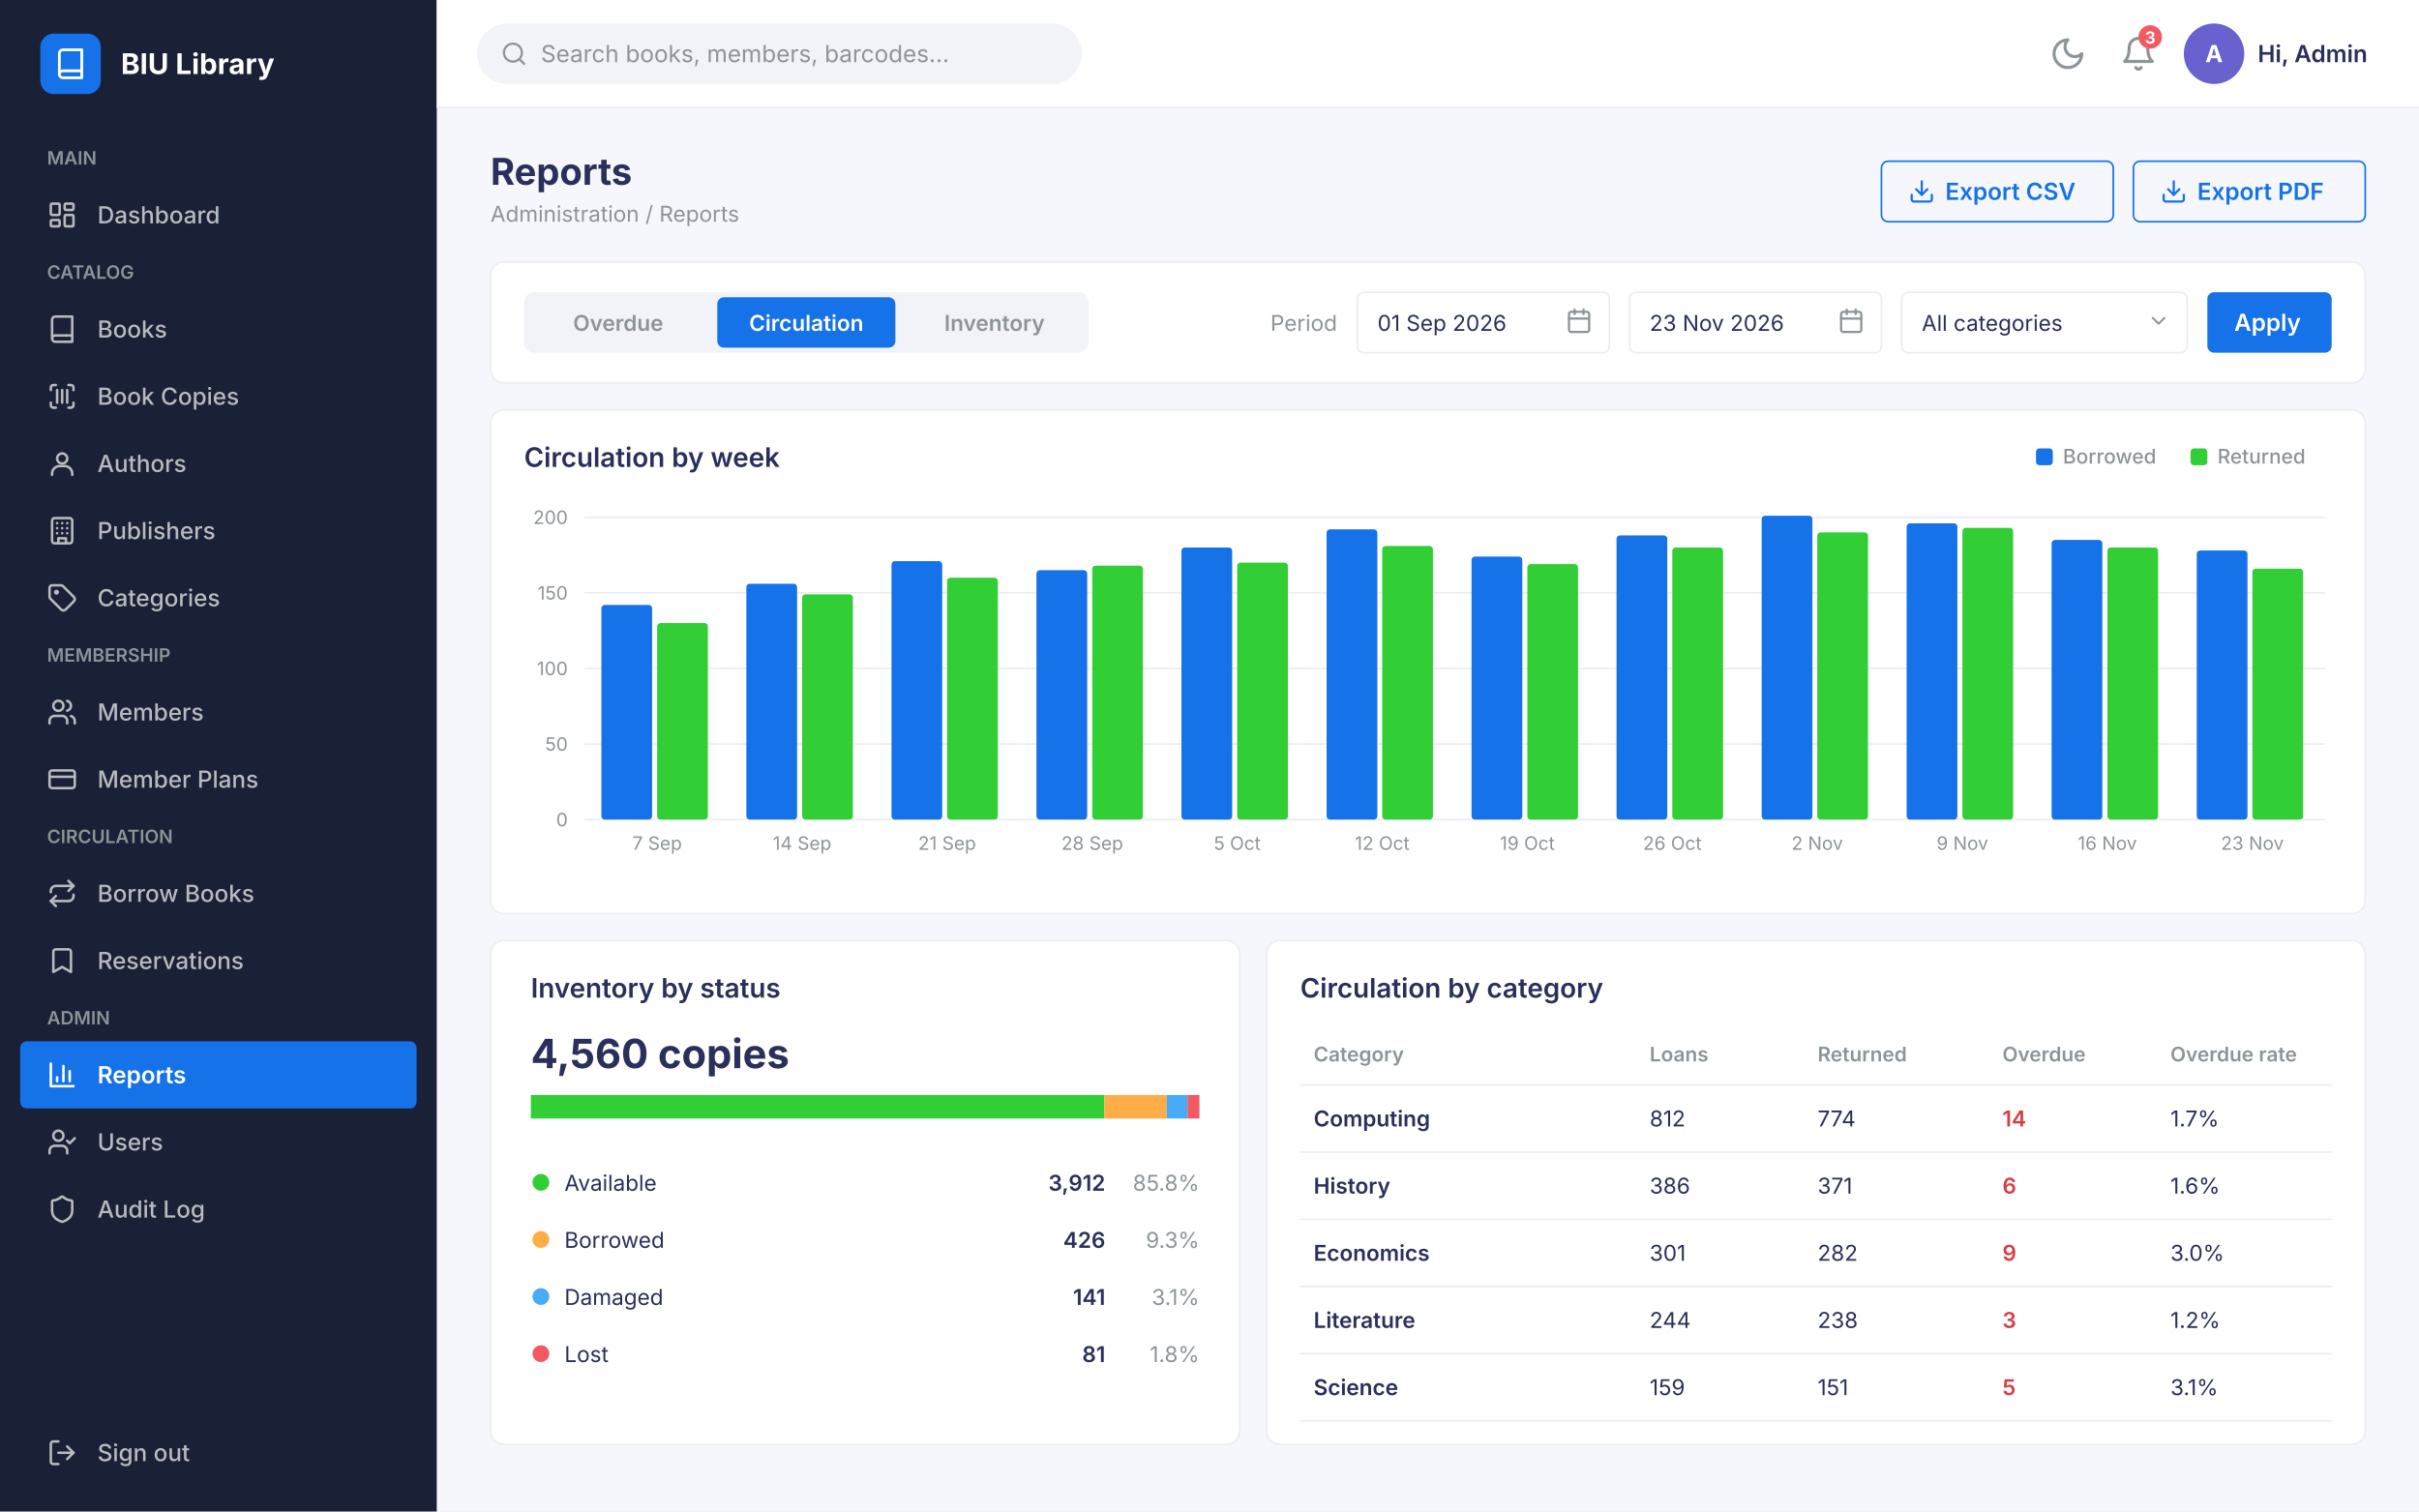
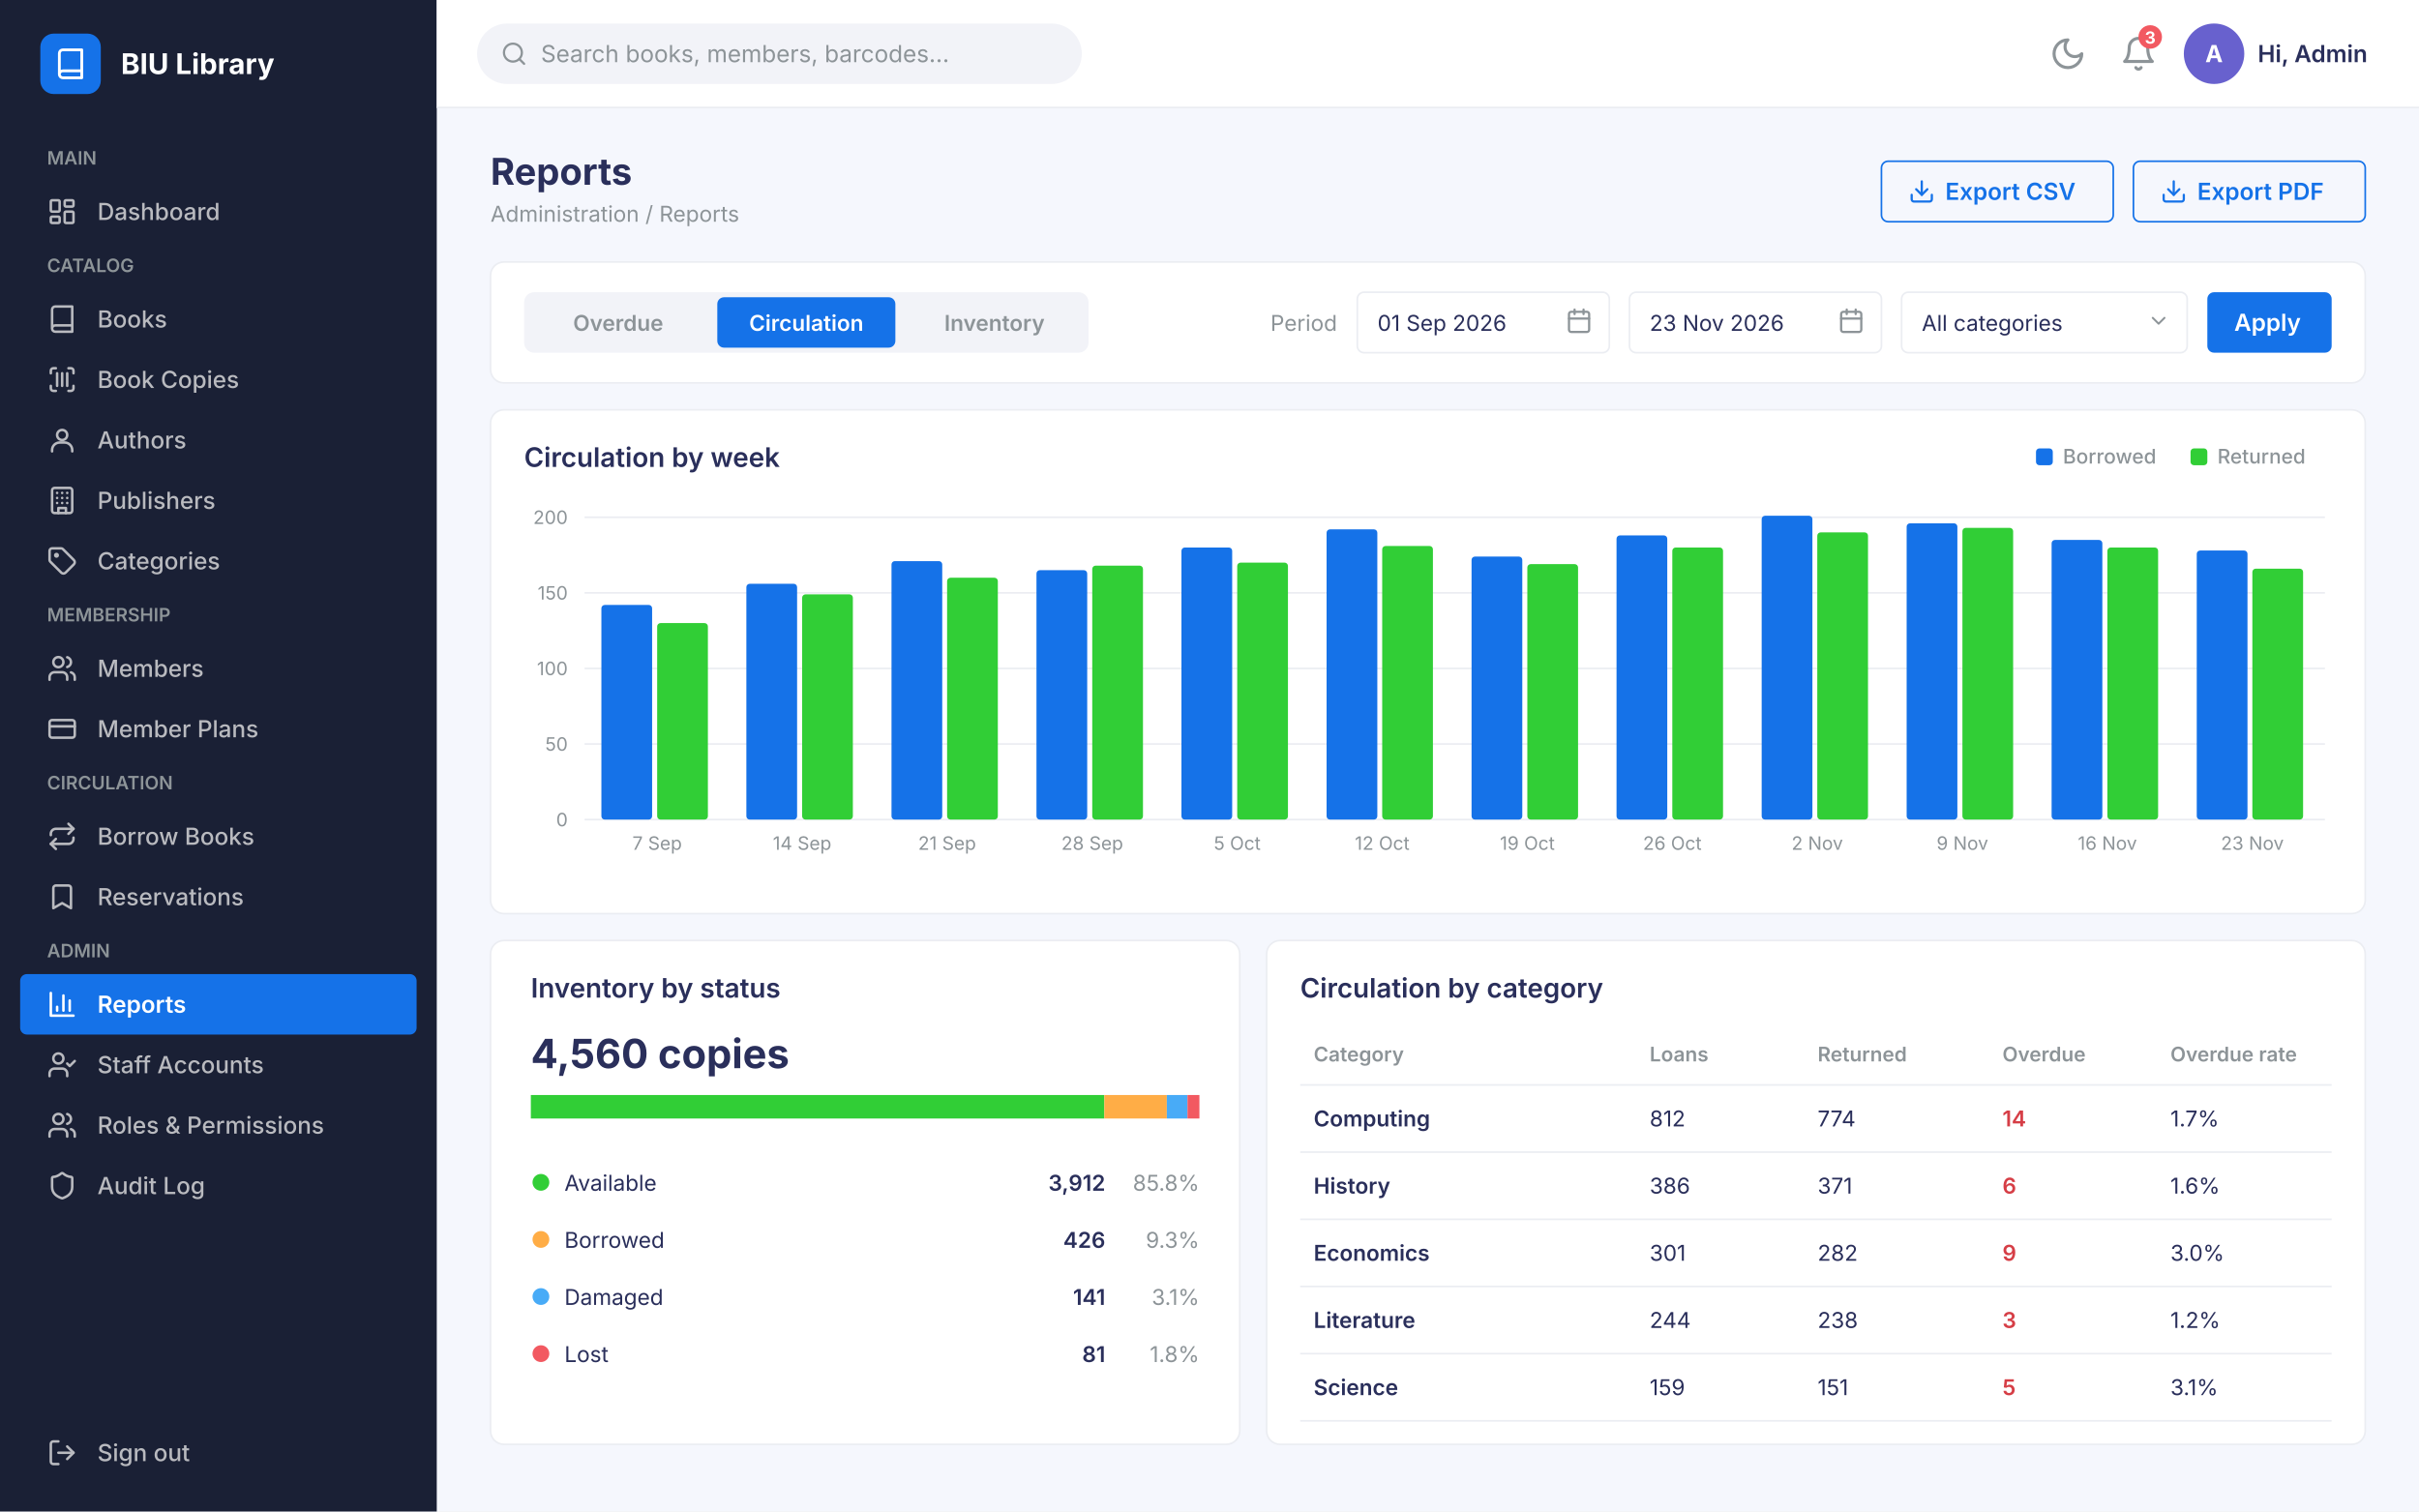
<svg xmlns="http://www.w3.org/2000/svg" width="1440" height="900" viewBox="0 0 1440 900">
  <g id="25-Reports">
    <rect id="Background" x="0" y="0" width="1440" height="900" fill="#F5F7FD" />
    <g id="Sidebar">
      <rect x="0" y="0" width="260" height="900" fill="#1A2035" />
      <g id="Logo">
        <rect x="24" y="20" width="36" height="36" rx="8" fill="#1572E8" />
        <g id="icon/book" transform="translate(32 28) scale(0.8333)" fill="none" stroke="#FFFFFF" stroke-width="2" stroke-linecap="round" stroke-linejoin="round">
          <path d="M4 19.5v-15A2.5 2.5 0 0 1 6.5 2H20v20H6.5a2.5 2.5 0 0 1 0-5H20" />
        </g>
        <text x="72" y="44.1" font-family="Public Sans, Inter, Arial, sans-serif" font-size="17" font-weight="700" fill="#FFFFFF">BIU Library</text>
      </g>
      <text x="28" y="98" font-family="Public Sans, Inter, Arial, sans-serif" font-size="11" font-weight="600" fill="#8D9498">MAIN</text>
      <g id="Nav/Dashboard">
-         <g id="icon/dashboard" transform="translate(28 119) scale(0.75)" fill="none" stroke="#B9BABF" stroke-width="2" stroke-linecap="round" stroke-linejoin="round">
+         <g id="icon/dashboard" transform="translate(28 117) scale(0.75)" fill="none" stroke="#B9BABF" stroke-width="2" stroke-linecap="round" stroke-linejoin="round">
          <rect x="3" y="3" width="7" height="9" rx="1" />
          <rect x="14" y="3" width="7" height="5" rx="1" />
          <rect x="14" y="12" width="7" height="9" rx="1" />
          <rect x="3" y="16" width="7" height="5" rx="1" />
        </g>
-         <text x="58" y="133.0" font-family="Public Sans, Inter, Arial, sans-serif" font-size="14" font-weight="500" fill="#B9BABF">Dashboard</text>
-       </g>
-       <text x="28" y="166" font-family="Public Sans, Inter, Arial, sans-serif" font-size="11" font-weight="600" fill="#8D9498">CATALOG</text>
+         <text x="58" y="131.0" font-family="Public Sans, Inter, Arial, sans-serif" font-size="14" font-weight="500" fill="#B9BABF">Dashboard</text>
+       </g>
+       <text x="28" y="162" font-family="Public Sans, Inter, Arial, sans-serif" font-size="11" font-weight="600" fill="#8D9498">CATALOG</text>
      <g id="Nav/Books">
-         <g id="icon/book" transform="translate(28 187) scale(0.75)" fill="none" stroke="#B9BABF" stroke-width="2" stroke-linecap="round" stroke-linejoin="round">
+         <g id="icon/book" transform="translate(28 181) scale(0.75)" fill="none" stroke="#B9BABF" stroke-width="2" stroke-linecap="round" stroke-linejoin="round">
          <path d="M4 19.5v-15A2.5 2.5 0 0 1 6.5 2H20v20H6.5a2.5 2.5 0 0 1 0-5H20" />
        </g>
-         <text x="58" y="201.0" font-family="Public Sans, Inter, Arial, sans-serif" font-size="14" font-weight="500" fill="#B9BABF">Books</text>
+         <text x="58" y="195.0" font-family="Public Sans, Inter, Arial, sans-serif" font-size="14" font-weight="500" fill="#B9BABF">Books</text>
      </g>
      <g id="Nav/Book Copies">
-         <g id="icon/barcode" transform="translate(28 227) scale(0.75)" fill="none" stroke="#B9BABF" stroke-width="2" stroke-linecap="round" stroke-linejoin="round">
+         <g id="icon/barcode" transform="translate(28 217) scale(0.75)" fill="none" stroke="#B9BABF" stroke-width="2" stroke-linecap="round" stroke-linejoin="round">
          <path d="M3 7V5a2 2 0 0 1 2-2h2" />
          <path d="M17 3h2a2 2 0 0 1 2 2v2" />
          <path d="M21 17v2a2 2 0 0 1-2 2h-2" />
          <path d="M7 21H5a2 2 0 0 1-2-2v-2" />
          <path d="M8 7v10" />
          <path d="M12 7v10" />
          <path d="M16 7v10" />
        </g>
-         <text x="58" y="241.0" font-family="Public Sans, Inter, Arial, sans-serif" font-size="14" font-weight="500" fill="#B9BABF">Book Copies</text>
+         <text x="58" y="231.0" font-family="Public Sans, Inter, Arial, sans-serif" font-size="14" font-weight="500" fill="#B9BABF">Book Copies</text>
      </g>
      <g id="Nav/Authors">
-         <g id="icon/author" transform="translate(28 267) scale(0.75)" fill="none" stroke="#B9BABF" stroke-width="2" stroke-linecap="round" stroke-linejoin="round">
+         <g id="icon/author" transform="translate(28 253) scale(0.75)" fill="none" stroke="#B9BABF" stroke-width="2" stroke-linecap="round" stroke-linejoin="round">
          <circle cx="12" cy="8" r="4" />
          <path d="M4 21v-1a6 6 0 0 1 6-6h4a6 6 0 0 1 6 6v1" />
        </g>
-         <text x="58" y="281.0" font-family="Public Sans, Inter, Arial, sans-serif" font-size="14" font-weight="500" fill="#B9BABF">Authors</text>
+         <text x="58" y="267.0" font-family="Public Sans, Inter, Arial, sans-serif" font-size="14" font-weight="500" fill="#B9BABF">Authors</text>
      </g>
      <g id="Nav/Publishers">
-         <g id="icon/publisher" transform="translate(28 307) scale(0.75)" fill="none" stroke="#B9BABF" stroke-width="2" stroke-linecap="round" stroke-linejoin="round">
+         <g id="icon/publisher" transform="translate(28 289) scale(0.75)" fill="none" stroke="#B9BABF" stroke-width="2" stroke-linecap="round" stroke-linejoin="round">
          <rect x="4" y="2" width="16" height="20" rx="2" />
          <path d="M9 22v-4h6v4" />
          <path d="M8 6h.01M16 6h.01M12 6h.01M12 10h.01M12 14h.01M16 10h.01M16 14h.01M8 10h.01M8 14h.01" />
        </g>
-         <text x="58" y="321.0" font-family="Public Sans, Inter, Arial, sans-serif" font-size="14" font-weight="500" fill="#B9BABF">Publishers</text>
+         <text x="58" y="303.0" font-family="Public Sans, Inter, Arial, sans-serif" font-size="14" font-weight="500" fill="#B9BABF">Publishers</text>
      </g>
      <g id="Nav/Categories">
-         <g id="icon/tag" transform="translate(28 347) scale(0.75)" fill="none" stroke="#B9BABF" stroke-width="2" stroke-linecap="round" stroke-linejoin="round">
+         <g id="icon/tag" transform="translate(28 325) scale(0.75)" fill="none" stroke="#B9BABF" stroke-width="2" stroke-linecap="round" stroke-linejoin="round">
          <path d="M12.586 2.586A2 2 0 0 0 11.172 2H4a2 2 0 0 0-2 2v7.172a2 2 0 0 0 .586 1.414l8.704 8.704a2.426 2.426 0 0 0 3.42 0l6.58-6.58a2.426 2.426 0 0 0 0-3.42z" />
          <circle cx="7.5" cy="7.5" r="1" />
        </g>
-         <text x="58" y="361.0" font-family="Public Sans, Inter, Arial, sans-serif" font-size="14" font-weight="500" fill="#B9BABF">Categories</text>
-       </g>
-       <text x="28" y="394" font-family="Public Sans, Inter, Arial, sans-serif" font-size="11" font-weight="600" fill="#8D9498">MEMBERSHIP</text>
+         <text x="58" y="339.0" font-family="Public Sans, Inter, Arial, sans-serif" font-size="14" font-weight="500" fill="#B9BABF">Categories</text>
+       </g>
+       <text x="28" y="370" font-family="Public Sans, Inter, Arial, sans-serif" font-size="11" font-weight="600" fill="#8D9498">MEMBERSHIP</text>
      <g id="Nav/Members">
-         <g id="icon/members" transform="translate(28 415) scale(0.75)" fill="none" stroke="#B9BABF" stroke-width="2" stroke-linecap="round" stroke-linejoin="round">
+         <g id="icon/members" transform="translate(28 389) scale(0.75)" fill="none" stroke="#B9BABF" stroke-width="2" stroke-linecap="round" stroke-linejoin="round">
          <path d="M16 21v-2a4 4 0 0 0-4-4H6a4 4 0 0 0-4 4v2" />
          <circle cx="9" cy="7" r="4" />
          <path d="M22 21v-2a4 4 0 0 0-3-3.87" />
          <path d="M16 3.13a4 4 0 0 1 0 7.75" />
        </g>
-         <text x="58" y="429.0" font-family="Public Sans, Inter, Arial, sans-serif" font-size="14" font-weight="500" fill="#B9BABF">Members</text>
+         <text x="58" y="403.0" font-family="Public Sans, Inter, Arial, sans-serif" font-size="14" font-weight="500" fill="#B9BABF">Members</text>
      </g>
      <g id="Nav/Member Plans">
-         <g id="icon/plan" transform="translate(28 455) scale(0.75)" fill="none" stroke="#B9BABF" stroke-width="2" stroke-linecap="round" stroke-linejoin="round">
+         <g id="icon/plan" transform="translate(28 425) scale(0.75)" fill="none" stroke="#B9BABF" stroke-width="2" stroke-linecap="round" stroke-linejoin="round">
          <rect x="2" y="5" width="20" height="14" rx="2" />
          <path d="M2 10h20" />
        </g>
-         <text x="58" y="469.0" font-family="Public Sans, Inter, Arial, sans-serif" font-size="14" font-weight="500" fill="#B9BABF">Member Plans</text>
-       </g>
-       <text x="28" y="502" font-family="Public Sans, Inter, Arial, sans-serif" font-size="11" font-weight="600" fill="#8D9498">CIRCULATION</text>
+         <text x="58" y="439.0" font-family="Public Sans, Inter, Arial, sans-serif" font-size="14" font-weight="500" fill="#B9BABF">Member Plans</text>
+       </g>
+       <text x="28" y="470" font-family="Public Sans, Inter, Arial, sans-serif" font-size="11" font-weight="600" fill="#8D9498">CIRCULATION</text>
      <g id="Nav/Borrow Books">
-         <g id="icon/borrow" transform="translate(28 523) scale(0.75)" fill="none" stroke="#B9BABF" stroke-width="2" stroke-linecap="round" stroke-linejoin="round">
+         <g id="icon/borrow" transform="translate(28 489) scale(0.75)" fill="none" stroke="#B9BABF" stroke-width="2" stroke-linecap="round" stroke-linejoin="round">
          <path d="m17 2 4 4-4 4" />
          <path d="M3 11v-1a4 4 0 0 1 4-4h14" />
          <path d="m7 22-4-4 4-4" />
          <path d="M21 13v1a4 4 0 0 1-4 4H3" />
        </g>
-         <text x="58" y="537.0" font-family="Public Sans, Inter, Arial, sans-serif" font-size="14" font-weight="500" fill="#B9BABF">Borrow Books</text>
+         <text x="58" y="503.0" font-family="Public Sans, Inter, Arial, sans-serif" font-size="14" font-weight="500" fill="#B9BABF">Borrow Books</text>
      </g>
      <g id="Nav/Reservations">
-         <g id="icon/bookmark" transform="translate(28 563) scale(0.75)" fill="none" stroke="#B9BABF" stroke-width="2" stroke-linecap="round" stroke-linejoin="round">
+         <g id="icon/bookmark" transform="translate(28 525) scale(0.75)" fill="none" stroke="#B9BABF" stroke-width="2" stroke-linecap="round" stroke-linejoin="round">
          <path d="m19 21-7-4-7 4V5a2 2 0 0 1 2-2h10a2 2 0 0 1 2 2v16z" />
        </g>
-         <text x="58" y="577.0" font-family="Public Sans, Inter, Arial, sans-serif" font-size="14" font-weight="500" fill="#B9BABF">Reservations</text>
-       </g>
-       <text x="28" y="610" font-family="Public Sans, Inter, Arial, sans-serif" font-size="11" font-weight="600" fill="#8D9498">ADMIN</text>
+         <text x="58" y="539.0" font-family="Public Sans, Inter, Arial, sans-serif" font-size="14" font-weight="500" fill="#B9BABF">Reservations</text>
+       </g>
+       <text x="28" y="570" font-family="Public Sans, Inter, Arial, sans-serif" font-size="11" font-weight="600" fill="#8D9498">ADMIN</text>
      <g id="Nav/Reports (active)">
-         <rect x="12" y="620" width="236" height="40" rx="4" fill="#1572E8" />
-         <g id="icon/chart" transform="translate(28 631) scale(0.75)" fill="none" stroke="#FFFFFF" stroke-width="2" stroke-linecap="round" stroke-linejoin="round">
+         <rect x="12" y="580" width="236" height="36" rx="4" fill="#1572E8" />
+         <g id="icon/chart" transform="translate(28 589) scale(0.75)" fill="none" stroke="#FFFFFF" stroke-width="2" stroke-linecap="round" stroke-linejoin="round">
          <path d="M3 3v18h18" />
          <path d="M18 17V9" />
          <path d="M13 17V5" />
          <path d="M8 17v-3" />
        </g>
-         <text x="58" y="645.0" font-family="Public Sans, Inter, Arial, sans-serif" font-size="14" font-weight="600" fill="#FFFFFF">Reports</text>
-       </g>
-       <g id="Nav/Users">
-         <g id="icon/usercheck" transform="translate(28 671) scale(0.75)" fill="none" stroke="#B9BABF" stroke-width="2" stroke-linecap="round" stroke-linejoin="round">
+         <text x="58" y="603.0" font-family="Public Sans, Inter, Arial, sans-serif" font-size="14" font-weight="600" fill="#FFFFFF">Reports</text>
+       </g>
+       <g id="Nav/Staff Accounts">
+         <g id="icon/usercheck" transform="translate(28 625) scale(0.75)" fill="none" stroke="#B9BABF" stroke-width="2" stroke-linecap="round" stroke-linejoin="round">
          <path d="M16 21v-2a4 4 0 0 0-4-4H6a4 4 0 0 0-4 4v2" />
          <circle cx="9" cy="7" r="4" />
          <path d="m16 11 2 2 4-4" />
        </g>
-         <text x="58" y="685.0" font-family="Public Sans, Inter, Arial, sans-serif" font-size="14" font-weight="500" fill="#B9BABF">Users</text>
+         <text x="58" y="639.0" font-family="Public Sans, Inter, Arial, sans-serif" font-size="14" font-weight="500" fill="#B9BABF">Staff Accounts</text>
+       </g>
+       <g id="Nav/Roles &amp; Permissions">
+         <g id="icon/members" transform="translate(28 661) scale(0.75)" fill="none" stroke="#B9BABF" stroke-width="2" stroke-linecap="round" stroke-linejoin="round">
+           <path d="M16 21v-2a4 4 0 0 0-4-4H6a4 4 0 0 0-4 4v2" />
+           <circle cx="9" cy="7" r="4" />
+           <path d="M22 21v-2a4 4 0 0 0-3-3.87" />
+           <path d="M16 3.13a4 4 0 0 1 0 7.75" />
+         </g>
+         <text x="58" y="675.0" font-family="Public Sans, Inter, Arial, sans-serif" font-size="14" font-weight="500" fill="#B9BABF">Roles &amp; Permissions</text>
      </g>
      <g id="Nav/Audit Log">
-         <g id="icon/shield" transform="translate(28 711) scale(0.75)" fill="none" stroke="#B9BABF" stroke-width="2" stroke-linecap="round" stroke-linejoin="round">
+         <g id="icon/shield" transform="translate(28 697) scale(0.75)" fill="none" stroke="#B9BABF" stroke-width="2" stroke-linecap="round" stroke-linejoin="round">
          <path d="M20 13c0 5-3.5 7.5-7.66 8.95a1 1 0 0 1-.67-.01C7.5 20.5 4 18 4 13V6a1 1 0 0 1 1-1c2 0 4.5-1.2 6.24-2.72a1.17 1.17 0 0 1 1.52 0C14.51 3.81 17 5 19 5a1 1 0 0 1 1 1z" />
        </g>
-         <text x="58" y="725.0" font-family="Public Sans, Inter, Arial, sans-serif" font-size="14" font-weight="500" fill="#B9BABF">Audit Log</text>
+         <text x="58" y="711.0" font-family="Public Sans, Inter, Arial, sans-serif" font-size="14" font-weight="500" fill="#B9BABF">Audit Log</text>
      </g>
      <g id="Logout">
        <g id="icon/logout" transform="translate(28 856) scale(0.75)" fill="none" stroke="#B9BABF" stroke-width="2" stroke-linecap="round" stroke-linejoin="round">
          <path d="M9 21H5a2 2 0 0 1-2-2V5a2 2 0 0 1 2-2h4" />
          <path d="m16 17 5-5-5-5" />
          <path d="M21 12H9" />
        </g>
        <text x="58" y="870.0" font-family="Public Sans, Inter, Arial, sans-serif" font-size="14" font-weight="500" fill="#B9BABF">Sign out</text>
      </g>
    </g>
    <g id="Top Navbar">
      <rect x="260" y="0" width="1180" height="64" fill="#FFFFFF" />
      <line x1="260" y1="64" x2="1440" y2="64" stroke="#EBEDF2" stroke-width="1" />
      <rect x="284" y="14" width="360" height="36" rx="18" fill="#F2F3F8" />
      <g id="icon/search" transform="translate(298 24) scale(0.6667)" fill="none" stroke="#8D9498" stroke-width="2" stroke-linecap="round" stroke-linejoin="round">
        <circle cx="11" cy="11" r="8" />
        <path d="m21 21-4.3-4.3" />
      </g>
      <text x="322" y="37.0" font-family="Public Sans, Inter, Arial, sans-serif" font-size="14" font-weight="400" fill="#8D9498">Search books, members, barcodes…</text>
      <g id="icon/moon" transform="translate(1220 21) scale(0.9167)" fill="none" stroke="#8D9498" stroke-width="2" stroke-linecap="round" stroke-linejoin="round">
        <path d="M12 3a6 6 0 0 0 9 9 9 9 0 1 1-9-9Z" />
      </g>
      <g id="icon/bell" transform="translate(1262 21) scale(0.9167)" fill="none" stroke="#8D9498" stroke-width="2" stroke-linecap="round" stroke-linejoin="round">
        <path d="M6 8a6 6 0 0 1 12 0c0 7 3 9 3 9H3s3-2 3-9" />
        <path d="M10.3 21a1.94 1.94 0 0 0 3.4 0" />
      </g>
      <circle cx="1280" cy="22" r="7" fill="#F25961" />
      <text x="1280" y="26" font-family="Public Sans, Inter, Arial, sans-serif" font-size="10" font-weight="700" fill="#FFFFFF" text-anchor="middle">3</text>
      <circle cx="1318" cy="32" r="18" fill="#6861CE" />
      <text x="1318" y="37" font-family="Public Sans, Inter, Arial, sans-serif" font-size="14" font-weight="700" fill="#FFFFFF" text-anchor="middle">A</text>
      <text x="1344" y="37" font-family="Public Sans, Inter, Arial, sans-serif" font-size="14" font-weight="600" fill="#2A2F5B">Hi, Admin</text>
    </g>
    <g id="Page Title">
      <text x="292" y="110" font-family="Public Sans, Inter, Arial, sans-serif" font-size="22" font-weight="700" fill="#2A2F5B">Reports</text>
      <text x="292" y="132" font-family="Public Sans, Inter, Arial, sans-serif" font-size="13" font-weight="400" fill="#8D9498">Administration / Reports</text>
    </g>
    <g id="Actions">
      <g id="Button/outline/Export PDF">
        <rect x="1270" y="96" width="138" height="36" rx="4" fill="none" stroke="#1572E8" stroke-width="1" />
        <g id="icon/download" transform="translate(1286 106.0) scale(0.6667)" fill="none" stroke="#1572E8" stroke-width="2" stroke-linecap="round" stroke-linejoin="round">
          <path d="M21 15v4a2 2 0 0 1-2 2H5a2 2 0 0 1-2-2v-4" />
          <path d="m7 10 5 5 5-5" />
          <path d="M12 15V3" />
        </g>
        <text x="1308.0" y="119.0" font-family="Public Sans, Inter, Arial, sans-serif" font-size="14" font-weight="600" fill="#1572E8">Export PDF</text>
      </g>
      <g id="Button/outline/Export CSV">
        <rect x="1120" y="96" width="138" height="36" rx="4" fill="none" stroke="#1572E8" stroke-width="1" />
        <g id="icon/download" transform="translate(1136 106.0) scale(0.6667)" fill="none" stroke="#1572E8" stroke-width="2" stroke-linecap="round" stroke-linejoin="round">
          <path d="M21 15v4a2 2 0 0 1-2 2H5a2 2 0 0 1-2-2v-4" />
          <path d="m7 10 5 5 5-5" />
          <path d="M12 15V3" />
        </g>
        <text x="1158.0" y="119.0" font-family="Public Sans, Inter, Arial, sans-serif" font-size="14" font-weight="600" fill="#1572E8">Export CSV</text>
      </g>
    </g>
    <g id="Report filters">
      <rect x="292" y="156" width="1116" height="72" rx="8" fill="#FFFFFF" stroke="#EBEDF2" stroke-width="1" />
      <g id="Report type">
        <rect x="312" y="174" width="336" height="36" rx="6" fill="#F2F3F8" />
        <text x="368" y="197" font-family="Public Sans, Inter, Arial, sans-serif" font-size="13" font-weight="600" fill="#8D9498" text-anchor="middle">Overdue</text>
        <rect x="427" y="177" width="106" height="30" rx="4" fill="#1572E8" />
        <text x="480" y="197" font-family="Public Sans, Inter, Arial, sans-serif" font-size="13" font-weight="600" fill="#FFFFFF" text-anchor="middle">Circulation</text>
        <text x="592" y="197" font-family="Public Sans, Inter, Arial, sans-serif" font-size="13" font-weight="600" fill="#8D9498" text-anchor="middle">Inventory</text>
      </g>
      <g id="Filters">
        <g id="Button/primary/Apply">
          <rect x="1314" y="174" width="74" height="36" rx="4" fill="#1572E8" />
          <text x="1330.0" y="197.0" font-family="Public Sans, Inter, Arial, sans-serif" font-size="14" font-weight="600" fill="#FFFFFF">Apply</text>
        </g>
        <rect x="1132" y="174" width="170" height="36" rx="4" fill="#FFFFFF" stroke="#EBEDF2" stroke-width="1" />
        <text x="1144" y="197" font-family="Public Sans, Inter, Arial, sans-serif" font-size="13" font-weight="400" fill="#2A2F5B">All categories</text>
        <g id="icon/chevron" transform="translate(1278 184) scale(0.5833)" fill="none" stroke="#8D9498" stroke-width="2" stroke-linecap="round" stroke-linejoin="round">
          <path d="m6 9 6 6 6-6" />
        </g>
        <rect x="970" y="174" width="150" height="36" rx="4" fill="#FFFFFF" stroke="#EBEDF2" stroke-width="1" />
        <text x="982" y="197" font-family="Public Sans, Inter, Arial, sans-serif" font-size="13" font-weight="400" fill="#2A2F5B">23 Nov 2026</text>
        <g id="icon/calendar" transform="translate(1094 183) scale(0.6667)" fill="none" stroke="#8D9498" stroke-width="2" stroke-linecap="round" stroke-linejoin="round">
          <rect x="3" y="4" width="18" height="18" rx="2" />
          <path d="M16 2v4" />
          <path d="M8 2v4" />
          <path d="M3 10h18" />
        </g>
        <rect x="808" y="174" width="150" height="36" rx="4" fill="#FFFFFF" stroke="#EBEDF2" stroke-width="1" />
        <text x="820" y="197" font-family="Public Sans, Inter, Arial, sans-serif" font-size="13" font-weight="400" fill="#2A2F5B">01 Sep 2026</text>
        <g id="icon/calendar" transform="translate(932 183) scale(0.6667)" fill="none" stroke="#8D9498" stroke-width="2" stroke-linecap="round" stroke-linejoin="round">
          <rect x="3" y="4" width="18" height="18" rx="2" />
          <path d="M16 2v4" />
          <path d="M8 2v4" />
          <path d="M3 10h18" />
        </g>
        <text x="796" y="197" font-family="Public Sans, Inter, Arial, sans-serif" font-size="13" font-weight="400" fill="#8D9498" text-anchor="end">Period</text>
      </g>
    </g>
    <g id="Chart: Circulation by week">
      <rect x="292" y="244" width="1116" height="300" rx="8" fill="#FFFFFF" stroke="#EBEDF2" stroke-width="1" />
      <text x="312" y="278" font-family="Public Sans, Inter, Arial, sans-serif" font-size="16" font-weight="600" fill="#2A2F5B">Circulation by week</text>
      <g id="Legend">
        <rect x="1212" y="267" width="10" height="10" rx="2" fill="#1572E8" />
        <text x="1228" y="276" font-family="Public Sans, Inter, Arial, sans-serif" font-size="12" font-weight="500" fill="#8D9498">Borrowed</text>
        <rect x="1304" y="267" width="10" height="10" rx="2" fill="#31CE36" />
        <text x="1320" y="276" font-family="Public Sans, Inter, Arial, sans-serif" font-size="12" font-weight="500" fill="#8D9498">Returned</text>
      </g>
      <g id="Bars">
        <line x1="348" y1="488.0" x2="1384" y2="488.0" stroke="#EBEDF2" stroke-width="1" />
        <text x="338" y="492.0" font-family="Public Sans, Inter, Arial, sans-serif" font-size="11" font-weight="400" fill="#8D9498" text-anchor="end">0</text>
        <line x1="348" y1="443.0" x2="1384" y2="443.0" stroke="#EBEDF2" stroke-width="1" />
        <text x="338" y="447.0" font-family="Public Sans, Inter, Arial, sans-serif" font-size="11" font-weight="400" fill="#8D9498" text-anchor="end">50</text>
        <line x1="348" y1="398.0" x2="1384" y2="398.0" stroke="#EBEDF2" stroke-width="1" />
        <text x="338" y="402.0" font-family="Public Sans, Inter, Arial, sans-serif" font-size="11" font-weight="400" fill="#8D9498" text-anchor="end">100</text>
        <line x1="348" y1="353.0" x2="1384" y2="353.0" stroke="#EBEDF2" stroke-width="1" />
        <text x="338" y="357.0" font-family="Public Sans, Inter, Arial, sans-serif" font-size="11" font-weight="400" fill="#8D9498" text-anchor="end">150</text>
        <line x1="348" y1="308.0" x2="1384" y2="308.0" stroke="#EBEDF2" stroke-width="1" />
        <text x="338" y="312.0" font-family="Public Sans, Inter, Arial, sans-serif" font-size="11" font-weight="400" fill="#8D9498" text-anchor="end">200</text>
        <rect x="358.0" y="360.2" width="30.2" height="127.8" rx="2" fill="#1572E8" />
        <rect x="391.2" y="371.0" width="30.2" height="117.0" rx="2" fill="#31CE36" />
        <text x="391.2" y="506" font-family="Public Sans, Inter, Arial, sans-serif" font-size="11" font-weight="400" fill="#8D9498" text-anchor="middle">7 Sep</text>
        <rect x="444.3" y="347.6" width="30.2" height="140.4" rx="2" fill="#1572E8" />
        <rect x="477.5" y="353.9" width="30.2" height="134.1" rx="2" fill="#31CE36" />
        <text x="477.5" y="506" font-family="Public Sans, Inter, Arial, sans-serif" font-size="11" font-weight="400" fill="#8D9498" text-anchor="middle">14 Sep</text>
        <rect x="530.7" y="334.1" width="30.2" height="153.9" rx="2" fill="#1572E8" />
        <rect x="563.8" y="344.0" width="30.2" height="144.0" rx="2" fill="#31CE36" />
        <text x="563.8" y="506" font-family="Public Sans, Inter, Arial, sans-serif" font-size="11" font-weight="400" fill="#8D9498" text-anchor="middle">21 Sep</text>
        <rect x="617.0" y="339.5" width="30.2" height="148.5" rx="2" fill="#1572E8" />
        <rect x="650.2" y="336.8" width="30.2" height="151.2" rx="2" fill="#31CE36" />
        <text x="650.2" y="506" font-family="Public Sans, Inter, Arial, sans-serif" font-size="11" font-weight="400" fill="#8D9498" text-anchor="middle">28 Sep</text>
        <rect x="703.3" y="326.0" width="30.2" height="162.0" rx="2" fill="#1572E8" />
        <rect x="736.5" y="335.0" width="30.2" height="153.0" rx="2" fill="#31CE36" />
        <text x="736.5" y="506" font-family="Public Sans, Inter, Arial, sans-serif" font-size="11" font-weight="400" fill="#8D9498" text-anchor="middle">5 Oct</text>
        <rect x="789.7" y="315.2" width="30.2" height="172.8" rx="2" fill="#1572E8" />
        <rect x="822.8" y="325.1" width="30.2" height="162.9" rx="2" fill="#31CE36" />
        <text x="822.8" y="506" font-family="Public Sans, Inter, Arial, sans-serif" font-size="11" font-weight="400" fill="#8D9498" text-anchor="middle">12 Oct</text>
        <rect x="876.0" y="331.4" width="30.2" height="156.6" rx="2" fill="#1572E8" />
        <rect x="909.2" y="335.9" width="30.2" height="152.1" rx="2" fill="#31CE36" />
        <text x="909.2" y="506" font-family="Public Sans, Inter, Arial, sans-serif" font-size="11" font-weight="400" fill="#8D9498" text-anchor="middle">19 Oct</text>
        <rect x="962.3" y="318.8" width="30.2" height="169.2" rx="2" fill="#1572E8" />
        <rect x="995.5" y="326.0" width="30.2" height="162.0" rx="2" fill="#31CE36" />
        <text x="995.5" y="506" font-family="Public Sans, Inter, Arial, sans-serif" font-size="11" font-weight="400" fill="#8D9498" text-anchor="middle">26 Oct</text>
        <rect x="1048.7" y="307.1" width="30.2" height="180.9" rx="2" fill="#1572E8" />
        <rect x="1081.8" y="317.0" width="30.2" height="171.0" rx="2" fill="#31CE36" />
        <text x="1081.8" y="506" font-family="Public Sans, Inter, Arial, sans-serif" font-size="11" font-weight="400" fill="#8D9498" text-anchor="middle">2 Nov</text>
        <rect x="1135.0" y="311.6" width="30.2" height="176.4" rx="2" fill="#1572E8" />
        <rect x="1168.2" y="314.3" width="30.2" height="173.7" rx="2" fill="#31CE36" />
        <text x="1168.2" y="506" font-family="Public Sans, Inter, Arial, sans-serif" font-size="11" font-weight="400" fill="#8D9498" text-anchor="middle">9 Nov</text>
        <rect x="1221.3" y="321.5" width="30.2" height="166.5" rx="2" fill="#1572E8" />
        <rect x="1254.5" y="326.0" width="30.2" height="162.0" rx="2" fill="#31CE36" />
        <text x="1254.5" y="506" font-family="Public Sans, Inter, Arial, sans-serif" font-size="11" font-weight="400" fill="#8D9498" text-anchor="middle">16 Nov</text>
        <rect x="1307.7" y="327.8" width="30.2" height="160.2" rx="2" fill="#1572E8" />
        <rect x="1340.8" y="338.6" width="30.2" height="149.4" rx="2" fill="#31CE36" />
        <text x="1340.8" y="506" font-family="Public Sans, Inter, Arial, sans-serif" font-size="11" font-weight="400" fill="#8D9498" text-anchor="middle">23 Nov</text>
      </g>
    </g>
    <g id="Inventory by status">
      <rect x="292" y="560" width="446" height="300" rx="8" fill="#FFFFFF" stroke="#EBEDF2" stroke-width="1" />
      <text x="316" y="594" font-family="Public Sans, Inter, Arial, sans-serif" font-size="16" font-weight="600" fill="#2A2F5B">Inventory by status</text>
      <text x="316" y="636" font-family="Public Sans, Inter, Arial, sans-serif" font-size="24" font-weight="700" fill="#2A2F5B">4,560 copies</text>
      <g id="Stacked bar">
        <rect x="316" y="652" width="341.4" height="14" fill="#31CE36" />
        <rect x="657.4" y="652" width="37.2" height="14" fill="#FFAD46" />
        <rect x="694.6" y="652" width="12.3" height="14" fill="#48ABF7" />
        <rect x="706.9" y="652" width="7.1" height="14" fill="#F25961" />
      </g>
      <g id="Legend">
        <circle cx="322" cy="704" r="5" fill="#31CE36" />
        <text x="336" y="709" font-family="Public Sans, Inter, Arial, sans-serif" font-size="13" font-weight="400" fill="#2A2F5B">Available</text>
        <text x="658" y="709" font-family="Public Sans, Inter, Arial, sans-serif" font-size="13" font-weight="600" fill="#2A2F5B" text-anchor="end">3,912</text>
        <text x="714" y="709" font-family="Public Sans, Inter, Arial, sans-serif" font-size="13" font-weight="400" fill="#8D9498" text-anchor="end">85.8%</text>
        <circle cx="322" cy="738" r="5" fill="#FFAD46" />
        <text x="336" y="743" font-family="Public Sans, Inter, Arial, sans-serif" font-size="13" font-weight="400" fill="#2A2F5B">Borrowed</text>
        <text x="658" y="743" font-family="Public Sans, Inter, Arial, sans-serif" font-size="13" font-weight="600" fill="#2A2F5B" text-anchor="end">426</text>
        <text x="714" y="743" font-family="Public Sans, Inter, Arial, sans-serif" font-size="13" font-weight="400" fill="#8D9498" text-anchor="end">9.3%</text>
        <circle cx="322" cy="772" r="5" fill="#48ABF7" />
        <text x="336" y="777" font-family="Public Sans, Inter, Arial, sans-serif" font-size="13" font-weight="400" fill="#2A2F5B">Damaged</text>
        <text x="658" y="777" font-family="Public Sans, Inter, Arial, sans-serif" font-size="13" font-weight="600" fill="#2A2F5B" text-anchor="end">141</text>
        <text x="714" y="777" font-family="Public Sans, Inter, Arial, sans-serif" font-size="13" font-weight="400" fill="#8D9498" text-anchor="end">3.1%</text>
        <circle cx="322" cy="806" r="5" fill="#F25961" />
        <text x="336" y="811" font-family="Public Sans, Inter, Arial, sans-serif" font-size="13" font-weight="400" fill="#2A2F5B">Lost</text>
        <text x="658" y="811" font-family="Public Sans, Inter, Arial, sans-serif" font-size="13" font-weight="600" fill="#2A2F5B" text-anchor="end">81</text>
        <text x="714" y="811" font-family="Public Sans, Inter, Arial, sans-serif" font-size="13" font-weight="400" fill="#8D9498" text-anchor="end">1.8%</text>
      </g>
    </g>
    <g id="Circulation by category">
      <rect x="754" y="560" width="654" height="300" rx="8" fill="#FFFFFF" stroke="#EBEDF2" stroke-width="1" />
      <text x="774" y="594" font-family="Public Sans, Inter, Arial, sans-serif" font-size="16" font-weight="600" fill="#2A2F5B">Circulation by category</text>
      <g id="Category table">
        <text x="782" y="632" font-family="Public Sans, Inter, Arial, sans-serif" font-size="12" font-weight="600" fill="#8D9498">Category</text>
        <text x="982" y="632" font-family="Public Sans, Inter, Arial, sans-serif" font-size="12" font-weight="600" fill="#8D9498">Loans</text>
        <text x="1082" y="632" font-family="Public Sans, Inter, Arial, sans-serif" font-size="12" font-weight="600" fill="#8D9498">Returned</text>
        <text x="1192" y="632" font-family="Public Sans, Inter, Arial, sans-serif" font-size="12" font-weight="600" fill="#8D9498">Overdue</text>
        <text x="1292" y="632" font-family="Public Sans, Inter, Arial, sans-serif" font-size="12" font-weight="600" fill="#8D9498">Overdue rate</text>
        <line x1="774" y1="646" x2="1388" y2="646" stroke="#EBEDF2" stroke-width="1" />
        <g id="Row 1">
          <text x="782" y="670.7" font-family="Public Sans, Inter, Arial, sans-serif" font-size="13" font-weight="600" fill="#2A2F5B">Computing</text>
          <text x="982" y="670.7" font-family="Public Sans, Inter, Arial, sans-serif" font-size="13" font-weight="400" fill="#2A2F5B">812</text>
          <text x="1082" y="670.7" font-family="Public Sans, Inter, Arial, sans-serif" font-size="13" font-weight="400" fill="#2A2F5B">774</text>
          <text x="1192" y="670.7" font-family="Public Sans, Inter, Arial, sans-serif" font-size="13" font-weight="600" fill="#D63E46">14</text>
          <text x="1292" y="670.7" font-family="Public Sans, Inter, Arial, sans-serif" font-size="13" font-weight="400" fill="#2A2F5B">1.7%</text>
          <line x1="774" y1="686" x2="1388" y2="686" stroke="#EBEDF2" stroke-width="1" />
        </g>
        <g id="Row 2">
          <text x="782" y="710.7" font-family="Public Sans, Inter, Arial, sans-serif" font-size="13" font-weight="600" fill="#2A2F5B">History</text>
          <text x="982" y="710.7" font-family="Public Sans, Inter, Arial, sans-serif" font-size="13" font-weight="400" fill="#2A2F5B">386</text>
          <text x="1082" y="710.7" font-family="Public Sans, Inter, Arial, sans-serif" font-size="13" font-weight="400" fill="#2A2F5B">371</text>
          <text x="1192" y="710.7" font-family="Public Sans, Inter, Arial, sans-serif" font-size="13" font-weight="600" fill="#D63E46">6</text>
          <text x="1292" y="710.7" font-family="Public Sans, Inter, Arial, sans-serif" font-size="13" font-weight="400" fill="#2A2F5B">1.6%</text>
          <line x1="774" y1="726" x2="1388" y2="726" stroke="#EBEDF2" stroke-width="1" />
        </g>
        <g id="Row 3">
          <text x="782" y="750.7" font-family="Public Sans, Inter, Arial, sans-serif" font-size="13" font-weight="600" fill="#2A2F5B">Economics</text>
          <text x="982" y="750.7" font-family="Public Sans, Inter, Arial, sans-serif" font-size="13" font-weight="400" fill="#2A2F5B">301</text>
          <text x="1082" y="750.7" font-family="Public Sans, Inter, Arial, sans-serif" font-size="13" font-weight="400" fill="#2A2F5B">282</text>
          <text x="1192" y="750.7" font-family="Public Sans, Inter, Arial, sans-serif" font-size="13" font-weight="600" fill="#D63E46">9</text>
          <text x="1292" y="750.7" font-family="Public Sans, Inter, Arial, sans-serif" font-size="13" font-weight="400" fill="#2A2F5B">3.0%</text>
          <line x1="774" y1="766" x2="1388" y2="766" stroke="#EBEDF2" stroke-width="1" />
        </g>
        <g id="Row 4">
          <text x="782" y="790.7" font-family="Public Sans, Inter, Arial, sans-serif" font-size="13" font-weight="600" fill="#2A2F5B">Literature</text>
          <text x="982" y="790.7" font-family="Public Sans, Inter, Arial, sans-serif" font-size="13" font-weight="400" fill="#2A2F5B">244</text>
          <text x="1082" y="790.7" font-family="Public Sans, Inter, Arial, sans-serif" font-size="13" font-weight="400" fill="#2A2F5B">238</text>
          <text x="1192" y="790.7" font-family="Public Sans, Inter, Arial, sans-serif" font-size="13" font-weight="600" fill="#D63E46">3</text>
          <text x="1292" y="790.7" font-family="Public Sans, Inter, Arial, sans-serif" font-size="13" font-weight="400" fill="#2A2F5B">1.2%</text>
          <line x1="774" y1="806" x2="1388" y2="806" stroke="#EBEDF2" stroke-width="1" />
        </g>
        <g id="Row 5">
          <text x="782" y="830.7" font-family="Public Sans, Inter, Arial, sans-serif" font-size="13" font-weight="600" fill="#2A2F5B">Science</text>
          <text x="982" y="830.7" font-family="Public Sans, Inter, Arial, sans-serif" font-size="13" font-weight="400" fill="#2A2F5B">159</text>
          <text x="1082" y="830.7" font-family="Public Sans, Inter, Arial, sans-serif" font-size="13" font-weight="400" fill="#2A2F5B">151</text>
          <text x="1192" y="830.7" font-family="Public Sans, Inter, Arial, sans-serif" font-size="13" font-weight="600" fill="#D63E46">5</text>
          <text x="1292" y="830.7" font-family="Public Sans, Inter, Arial, sans-serif" font-size="13" font-weight="400" fill="#2A2F5B">3.1%</text>
          <line x1="774" y1="846" x2="1388" y2="846" stroke="#EBEDF2" stroke-width="1" />
        </g>
      </g>
    </g>
  </g>
</svg>
